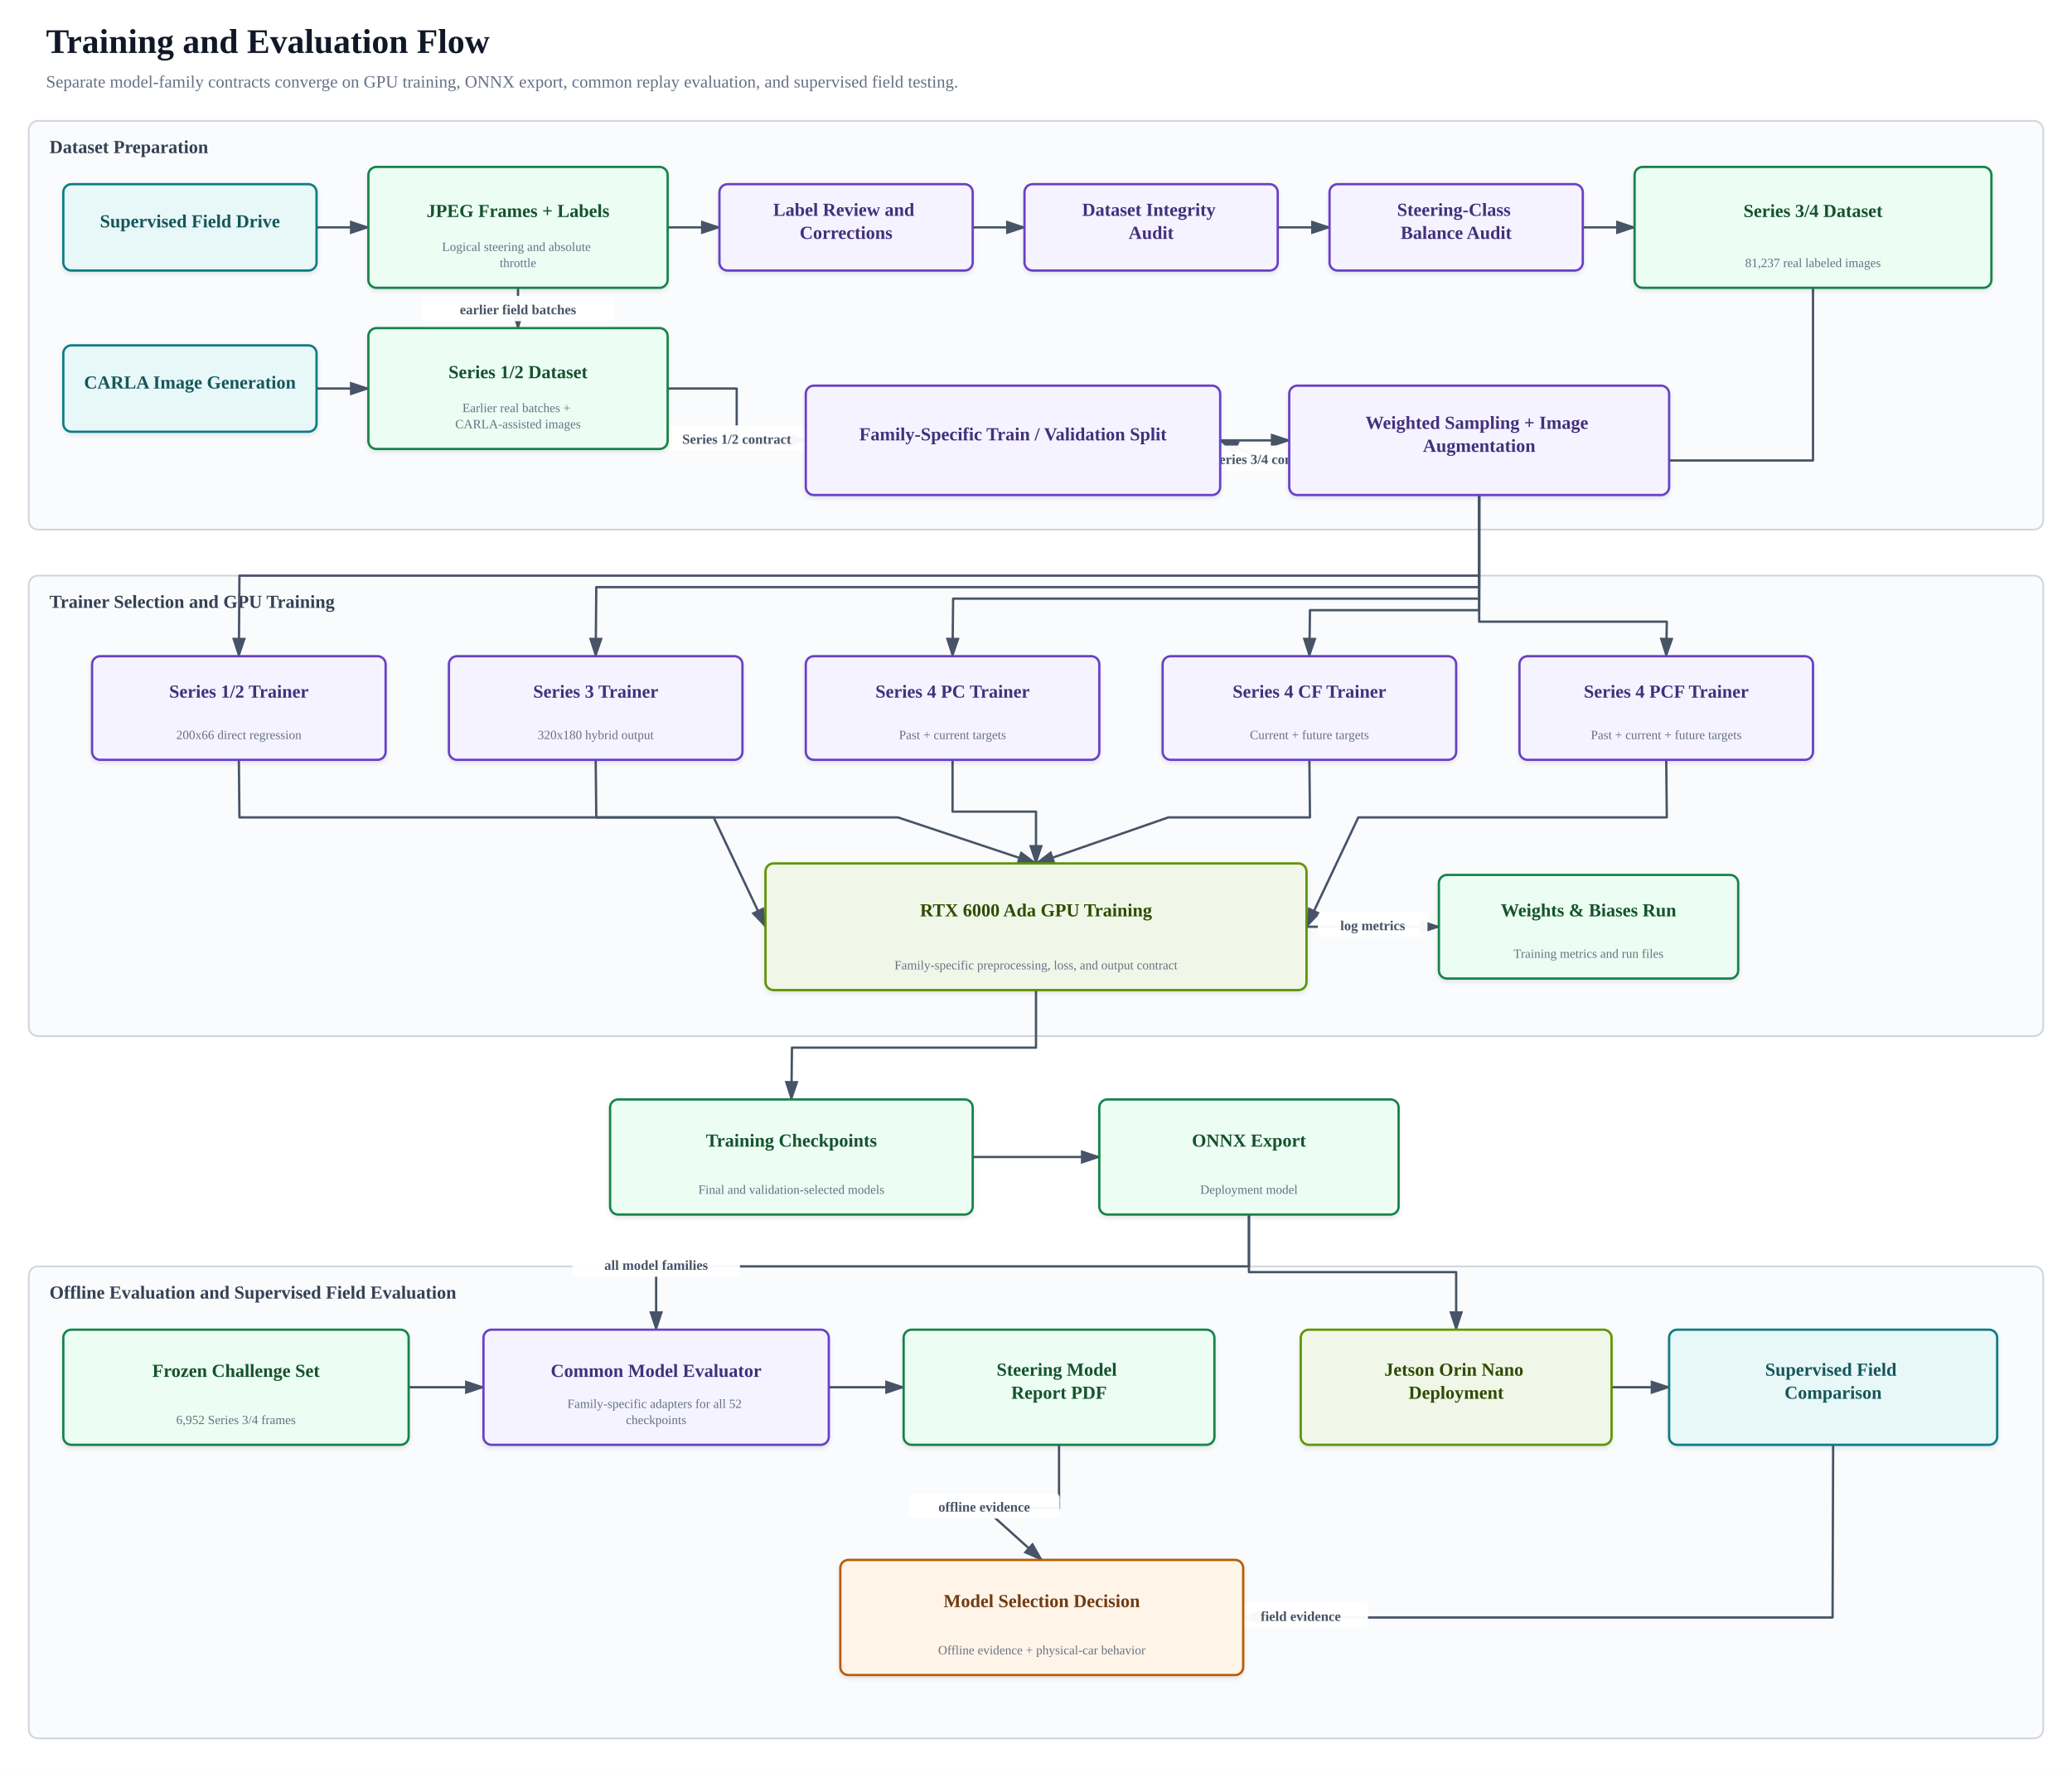
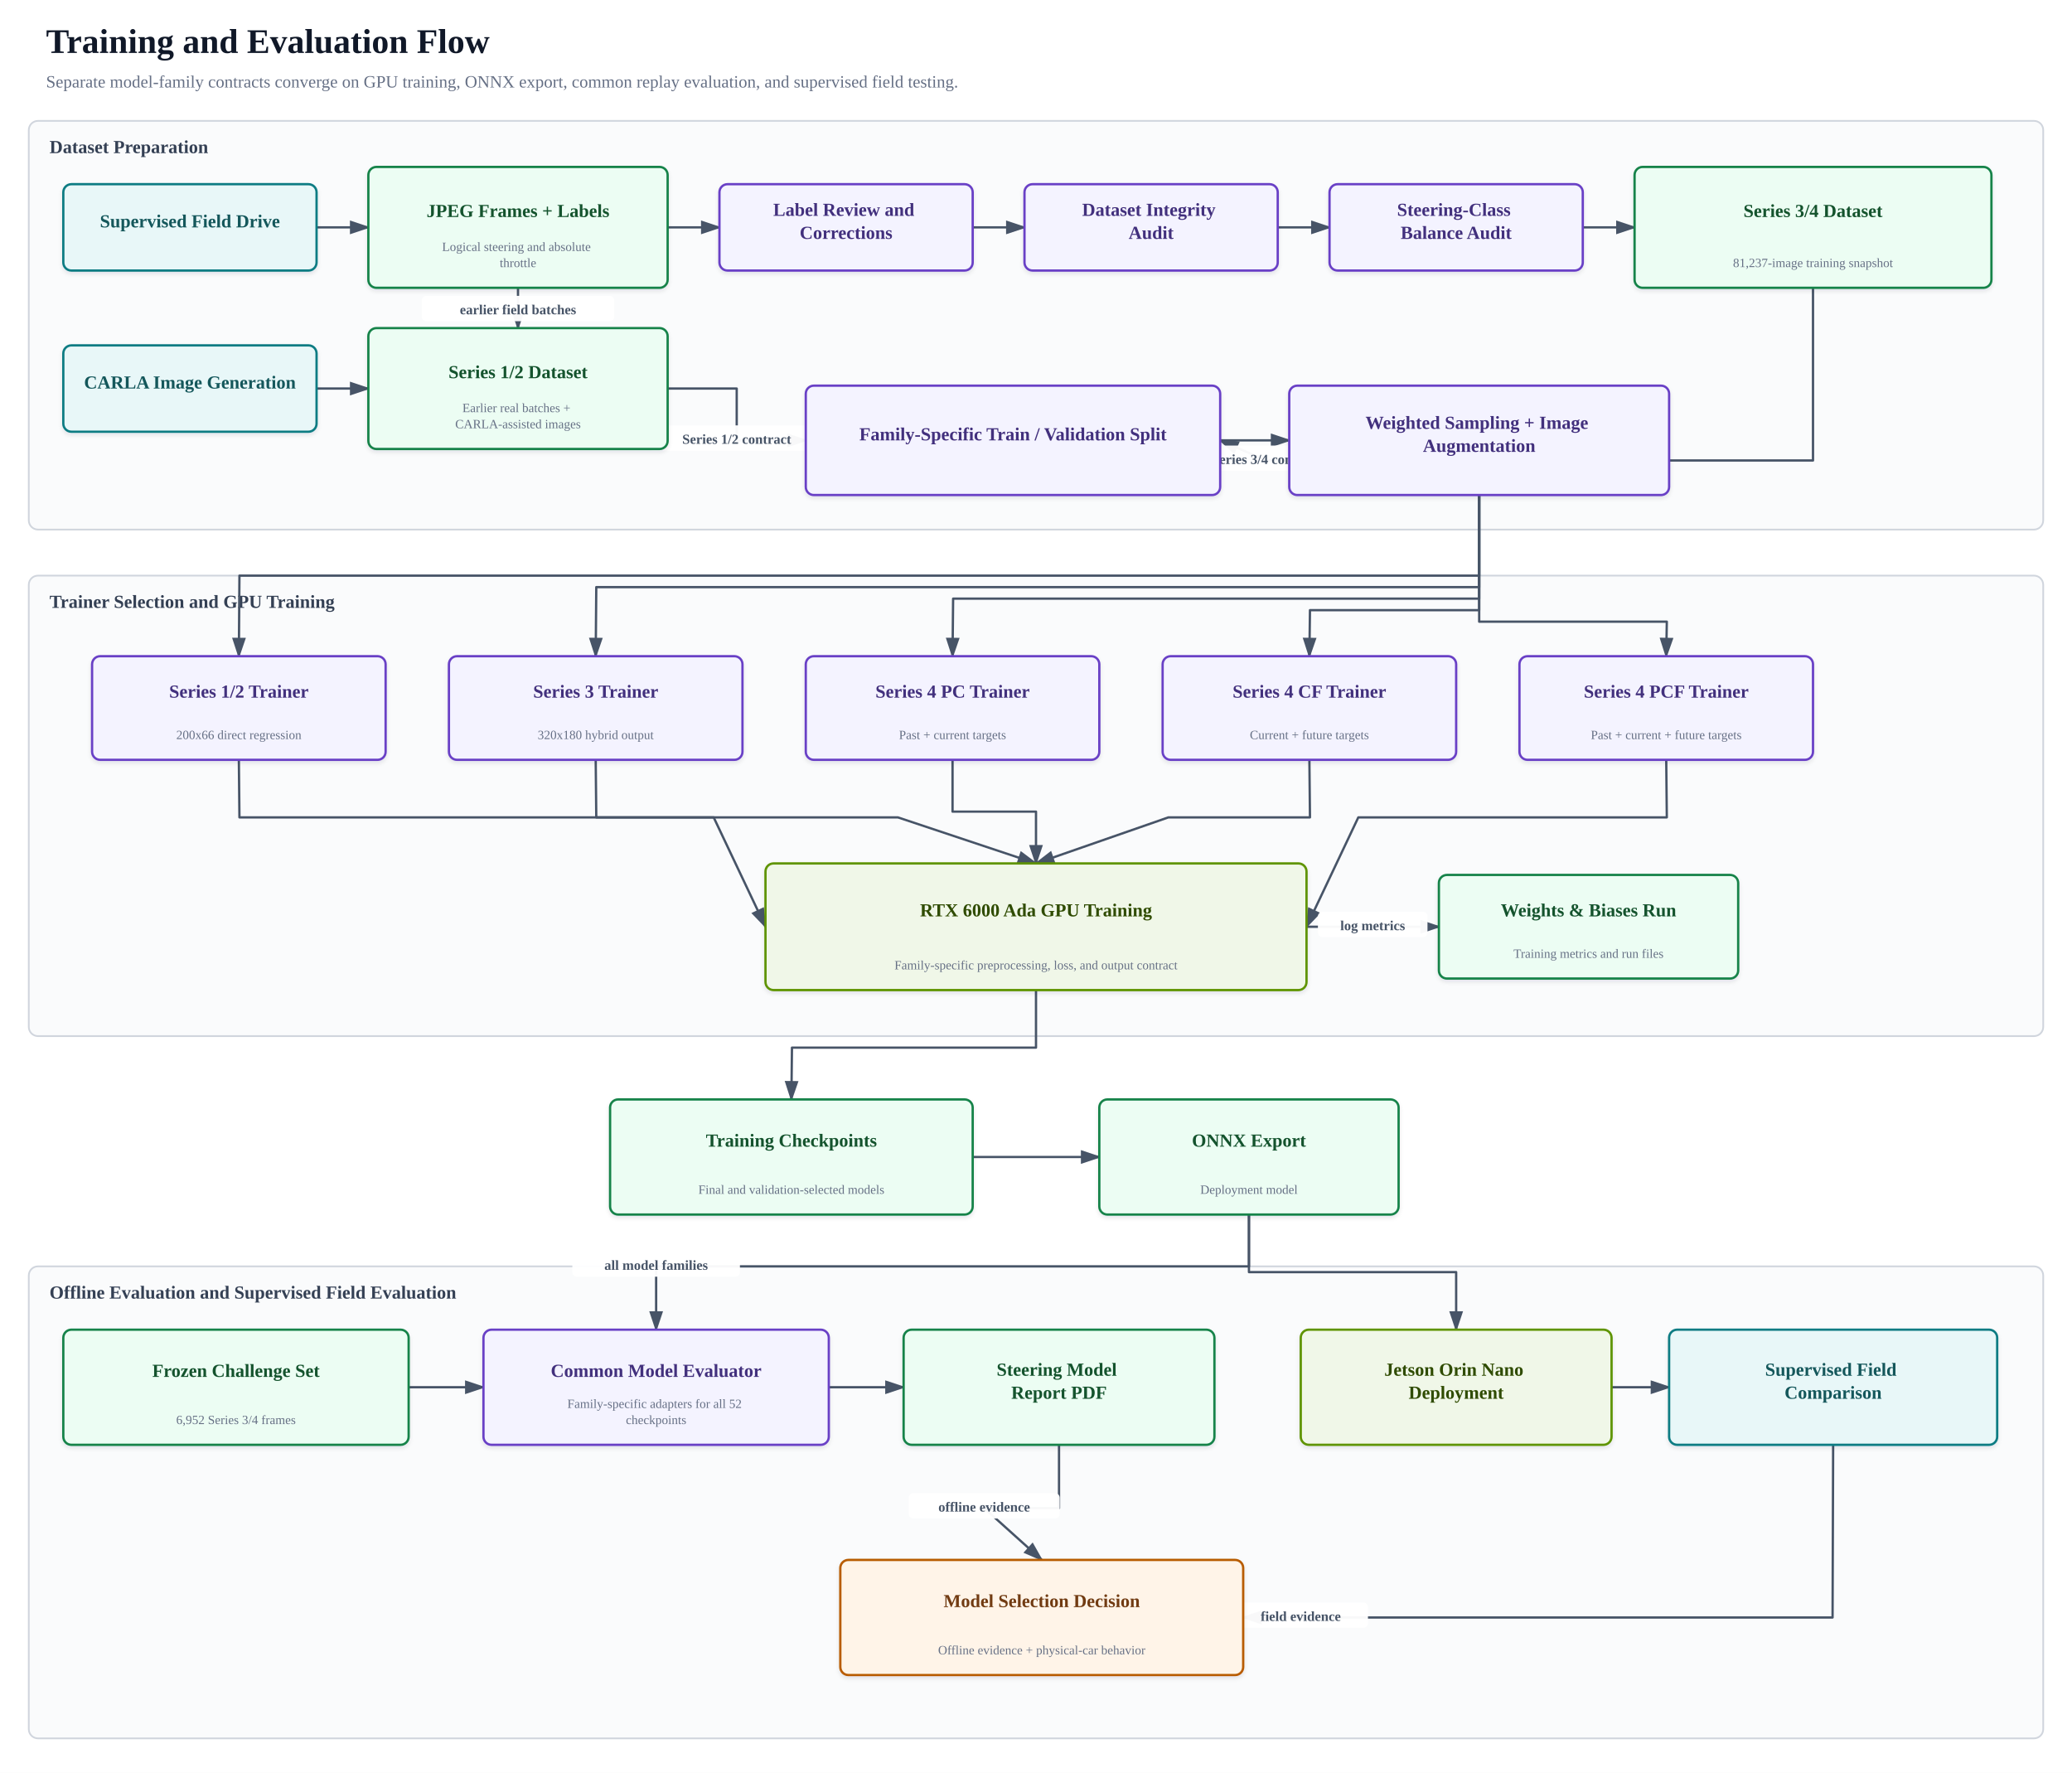
<svg xmlns="http://www.w3.org/2000/svg" width="1800" height="1540" viewBox="0 0 1800 1540" role="img" aria-labelledby="title desc">
  <defs>
    <marker id="arrow" markerWidth="10" markerHeight="10" refX="8" refY="3" orient="auto" markerUnits="strokeWidth">
      <path d="M0,0 L0,6 L9,3 z" fill="#475467" />
    </marker>
    <marker id="arrow-red" markerWidth="10" markerHeight="10" refX="8" refY="3" orient="auto" markerUnits="strokeWidth">
      <path d="M0,0 L0,6 L9,3 z" fill="#B42318" />
    </marker>
    <filter id="shadow" x="-10%" y="-10%" width="120%" height="130%">
      <feDropShadow dx="0" dy="2" stdDeviation="2" flood-color="#101828" flood-opacity="0.10" />
    </filter>
  </defs>
  <rect width="1800" height="1540" fill="#FFFFFF" />
  <text x="40" y="46" font-size="30" font-weight="700" fill="#101828">Training and Evaluation Flow</text>
  <text x="40" y="76" font-size="15" fill="#667085">Separate model-family contracts converge on GPU training, ONNX export, common replay evaluation, and supervised field testing.</text>
  <rect x="25" y="105" width="1750" height="355" rx="8" fill="#FAFBFC" stroke="#D0D5DD" stroke-width="1.5" />
  <text x="43" y="133" font-size="16" font-weight="700" fill="#344054">Dataset Preparation</text>
  <rect x="25" y="500" width="1750" height="400" rx="8" fill="#FAFBFC" stroke="#D0D5DD" stroke-width="1.5" />
  <text x="43" y="528" font-size="16" font-weight="700" fill="#344054">Trainer Selection and GPU Training</text>
  <rect x="25" y="1100" width="1750" height="410" rx="8" fill="#FAFBFC" stroke="#D0D5DD" stroke-width="1.5" />
  <text x="43" y="1128" font-size="16" font-weight="700" fill="#344054">Offline Evaluation and Supervised Field Evaluation</text>
  <polyline points="275.0,197.5 297.5,197.5 297.5,197.5 320.0,197.5" fill="none" stroke="#475467" stroke-width="2" stroke-linejoin="round" stroke-linecap="round" marker-end="url(#arrow)" />
  <polyline points="580.0,197.5 602.5,197.5 602.5,197.5 625.0,197.5" fill="none" stroke="#475467" stroke-width="2" stroke-linejoin="round" stroke-linecap="round" marker-end="url(#arrow)" />
  <polyline points="845.0,197.5 867.5,197.5 867.5,197.5 890.0,197.5" fill="none" stroke="#475467" stroke-width="2" stroke-linejoin="round" stroke-linecap="round" marker-end="url(#arrow)" />
  <polyline points="1110.0,197.5 1132.5,197.5 1132.5,197.5 1155.0,197.5" fill="none" stroke="#475467" stroke-width="2" stroke-linejoin="round" stroke-linecap="round" marker-end="url(#arrow)" />
  <polyline points="1375.0,197.5 1397.5,197.5 1397.5,197.5 1420.0,197.5" fill="none" stroke="#475467" stroke-width="2" stroke-linejoin="round" stroke-linecap="round" marker-end="url(#arrow)" />
  <polyline points="275.0,337.5 297.5,337.5 297.5,337.5 320.0,337.5" fill="none" stroke="#475467" stroke-width="2" stroke-linejoin="round" stroke-linecap="round" marker-end="url(#arrow)" />
  <polyline points="450.0,250.0 450.0,270.0 450.0,285.0" fill="none" stroke="#475467" stroke-width="2" stroke-linejoin="round" stroke-linecap="round" marker-end="url(#arrow)" />
  <polyline points="580.0,337.5 640.0,337.5 640.0,382.5 700.0,382.5" fill="none" stroke="#475467" stroke-width="2" stroke-linejoin="round" stroke-linecap="round" marker-end="url(#arrow)" />
  <polyline points="1575.0,250.0 1575.0,400.0 1100.0,400.0 1060.0,382.5" fill="none" stroke="#475467" stroke-width="2" stroke-linejoin="round" stroke-linecap="round" marker-end="url(#arrow)" />
  <polyline points="1060.0,382.5 1090.0,382.5 1090.0,382.5 1120.0,382.5" fill="none" stroke="#475467" stroke-width="2" stroke-linejoin="round" stroke-linecap="round" marker-end="url(#arrow)" />
  <polyline points="1285.0,430.0 1285.0,500.0 208.0,500.0 207.5,570.0" fill="none" stroke="#475467" stroke-width="2" stroke-linejoin="round" stroke-linecap="round" marker-end="url(#arrow)" />
  <polyline points="1285.0,430.0 1285.0,510.0 518.0,510.0 517.5,570.0" fill="none" stroke="#475467" stroke-width="2" stroke-linejoin="round" stroke-linecap="round" marker-end="url(#arrow)" />
  <polyline points="1285.0,430.0 1285.0,520.0 828.0,520.0 827.5,570.0" fill="none" stroke="#475467" stroke-width="2" stroke-linejoin="round" stroke-linecap="round" marker-end="url(#arrow)" />
  <polyline points="1285.0,430.0 1285.0,530.0 1138.0,530.0 1137.5,570.0" fill="none" stroke="#475467" stroke-width="2" stroke-linejoin="round" stroke-linecap="round" marker-end="url(#arrow)" />
  <polyline points="1285.0,430.0 1285.0,540.0 1448.0,540.0 1447.5,570.0" fill="none" stroke="#475467" stroke-width="2" stroke-linejoin="round" stroke-linecap="round" marker-end="url(#arrow)" />
  <polyline points="207.5,660.0 208.0,710.0 620.0,710.0 665.0,805.0" fill="none" stroke="#475467" stroke-width="2" stroke-linejoin="round" stroke-linecap="round" marker-end="url(#arrow)" />
  <polyline points="517.5,660.0 518.0,710.0 780.0,710.0 900.0,750.0" fill="none" stroke="#475467" stroke-width="2" stroke-linejoin="round" stroke-linecap="round" marker-end="url(#arrow)" />
  <polyline points="827.5,660.0 827.5,705.0 900.0,705.0 900.0,750.0" fill="none" stroke="#475467" stroke-width="2" stroke-linejoin="round" stroke-linecap="round" marker-end="url(#arrow)" />
  <polyline points="1137.5,660.0 1138.0,710.0 1015.0,710.0 900.0,750.0" fill="none" stroke="#475467" stroke-width="2" stroke-linejoin="round" stroke-linecap="round" marker-end="url(#arrow)" />
  <polyline points="1447.5,660.0 1448.0,710.0 1180.0,710.0 1135.0,805.0" fill="none" stroke="#475467" stroke-width="2" stroke-linejoin="round" stroke-linecap="round" marker-end="url(#arrow)" />
  <polyline points="1135.0,805.0 1192.5,805.0 1192.5,805.0 1250.0,805.0" fill="none" stroke="#475467" stroke-width="2" stroke-linejoin="round" stroke-linecap="round" marker-end="url(#arrow)" />
  <polyline points="900.0,860.0 900.0,910.0 688.0,910.0 687.5,955.0" fill="none" stroke="#475467" stroke-width="2" stroke-linejoin="round" stroke-linecap="round" marker-end="url(#arrow)" />
  <polyline points="845.0,1005.0 900.0,1005.0 900.0,1005.0 955.0,1005.0" fill="none" stroke="#475467" stroke-width="2" stroke-linejoin="round" stroke-linecap="round" marker-end="url(#arrow)" />
  <polyline points="1085.0,1055.0 1085.0,1100.0 570.0,1100.0 570.0,1155.0" fill="none" stroke="#475467" stroke-width="2" stroke-linejoin="round" stroke-linecap="round" marker-end="url(#arrow)" />
  <polyline points="355.0,1205.0 387.5,1205.0 387.5,1205.0 420.0,1205.0" fill="none" stroke="#475467" stroke-width="2" stroke-linejoin="round" stroke-linecap="round" marker-end="url(#arrow)" />
  <polyline points="720.0,1205.0 752.5,1205.0 752.5,1205.0 785.0,1205.0" fill="none" stroke="#475467" stroke-width="2" stroke-linejoin="round" stroke-linecap="round" marker-end="url(#arrow)" />
  <polyline points="1085.0,1055.0 1085.0,1105.0 1265.0,1105.0 1265.0,1155.0" fill="none" stroke="#475467" stroke-width="2" stroke-linejoin="round" stroke-linecap="round" marker-end="url(#arrow)" />
  <polyline points="1400.0,1205.0 1425.0,1205.0 1425.0,1205.0 1450.0,1205.0" fill="none" stroke="#475467" stroke-width="2" stroke-linejoin="round" stroke-linecap="round" marker-end="url(#arrow)" />
  <polyline points="920.0,1255.0 920.0,1310.0 855.0,1310.0 905.0,1355.0" fill="none" stroke="#475467" stroke-width="2" stroke-linejoin="round" stroke-linecap="round" marker-end="url(#arrow)" />
  <polyline points="1592.5,1255.0 1592.0,1405.0 1130.0,1405.0 1080.0,1405.0" fill="none" stroke="#475467" stroke-width="2" stroke-linejoin="round" stroke-linecap="round" marker-end="url(#arrow)" />
  <rect x="366.4" y="257.0" width="167.2" height="22" rx="4" fill="#FFFFFF" opacity="0.96" />
  <text x="450.0" y="273.0" text-anchor="middle" font-size="12" font-weight="600" fill="#475467">earlier field batches</text>
  <rect x="563.6" y="369.5" width="152.8" height="22" rx="4" fill="#FFFFFF" opacity="0.96" />
  <text x="640.0" y="385.5" text-anchor="middle" font-size="12" font-weight="600" fill="#475467">Series 1/2 contract</text>
  <rect x="1023.6" y="387.0" width="152.8" height="22" rx="4" fill="#FFFFFF" opacity="0.96" />
  <text x="1100.0" y="403.0" text-anchor="middle" font-size="12" font-weight="600" fill="#475467">Series 3/4 contract</text>
  <rect x="1144.9" y="792.0" width="95.2" height="22" rx="4" fill="#FFFFFF" opacity="0.96" />
  <text x="1192.5" y="808.0" text-anchor="middle" font-size="12" font-weight="600" fill="#475467">log metrics</text>
  <rect x="497.2" y="1087.0" width="145.6" height="22" rx="4" fill="#FFFFFF" opacity="0.96" />
  <text x="570.0" y="1103.0" text-anchor="middle" font-size="12" font-weight="600" fill="#475467">all model families</text>
  <rect x="789.4" y="1297.0" width="131.2" height="22" rx="4" fill="#FFFFFF" opacity="0.96" />
  <text x="855.0" y="1313.0" text-anchor="middle" font-size="12" font-weight="600" fill="#475467">offline evidence</text>
  <rect x="1071.6" y="1392.0" width="116.8" height="22" rx="4" fill="#FFFFFF" opacity="0.96" />
  <text x="1130.0" y="1408.0" text-anchor="middle" font-size="12" font-weight="600" fill="#475467">field evidence</text>
  <rect x="55" y="160" width="220" height="75" rx="7" fill="#E8F7F8" stroke="#0F7C83" stroke-width="2" filter="url(#shadow)" />
  <text x="165.0" y="197.5" text-anchor="middle" font-size="16" font-weight="600" fill="#14575B">
    <tspan x="165.0" y="197.5">Supervised Field Drive</tspan>
  </text>
  <rect x="320" y="145" width="260" height="105" rx="7" fill="#ECFDF3" stroke="#16834A" stroke-width="2" filter="url(#shadow)" />
  <text x="450.0" y="188.5" text-anchor="middle" font-size="16" font-weight="600" fill="#14532D">
    <tspan x="450.0" y="188.5">JPEG Frames + Labels</tspan>
  </text>
  <text x="450.0" y="225.0" text-anchor="middle" font-size="11" font-weight="500" fill="#667085">
    <tspan x="450.0" y="218.0">Logical steering and absolute</tspan>
    <tspan x="450.0" y="232.0">throttle</tspan>
  </text>
  <rect x="625" y="160" width="220" height="75" rx="7" fill="#F4F3FF" stroke="#6941C6" stroke-width="2" filter="url(#shadow)" />
  <text x="735.0" y="197.5" text-anchor="middle" font-size="16" font-weight="600" fill="#42307D">
    <tspan x="735.0" y="187.5">Label Review and</tspan>
    <tspan x="735.0" y="207.5">Corrections</tspan>
  </text>
  <rect x="890" y="160" width="220" height="75" rx="7" fill="#F4F3FF" stroke="#6941C6" stroke-width="2" filter="url(#shadow)" />
  <text x="1000.0" y="197.5" text-anchor="middle" font-size="16" font-weight="600" fill="#42307D">
    <tspan x="1000.0" y="187.5">Dataset Integrity</tspan>
    <tspan x="1000.0" y="207.5">Audit</tspan>
  </text>
  <rect x="1155" y="160" width="220" height="75" rx="7" fill="#F4F3FF" stroke="#6941C6" stroke-width="2" filter="url(#shadow)" />
  <text x="1265.0" y="197.5" text-anchor="middle" font-size="16" font-weight="600" fill="#42307D">
    <tspan x="1265.0" y="187.5">Steering-Class</tspan>
    <tspan x="1265.0" y="207.5">Balance Audit</tspan>
  </text>
  <rect x="1420" y="145" width="310" height="105" rx="7" fill="#ECFDF3" stroke="#16834A" stroke-width="2" filter="url(#shadow)" />
  <text x="1575.0" y="188.5" text-anchor="middle" font-size="16" font-weight="600" fill="#14532D">
    <tspan x="1575.0" y="188.5">Series 3/4 Dataset</tspan>
  </text>
  <text x="1575.0" y="232.0" text-anchor="middle" font-size="11" font-weight="500" fill="#667085">
-     <tspan x="1575.0" y="232.0">81,237 real labeled images</tspan>
+     <tspan x="1575.0" y="232.0">81,237-image training snapshot</tspan>
  </text>
  <rect x="55" y="300" width="220" height="75" rx="7" fill="#E8F7F8" stroke="#0F7C83" stroke-width="2" filter="url(#shadow)" />
  <text x="165.0" y="337.5" text-anchor="middle" font-size="16" font-weight="600" fill="#14575B">
    <tspan x="165.0" y="337.5">CARLA Image Generation</tspan>
  </text>
  <rect x="320" y="285" width="260" height="105" rx="7" fill="#ECFDF3" stroke="#16834A" stroke-width="2" filter="url(#shadow)" />
  <text x="450.0" y="328.5" text-anchor="middle" font-size="16" font-weight="600" fill="#14532D">
    <tspan x="450.0" y="328.5">Series 1/2 Dataset</tspan>
  </text>
  <text x="450.0" y="365.0" text-anchor="middle" font-size="11" font-weight="500" fill="#667085">
    <tspan x="450.0" y="358.0">Earlier real batches +</tspan>
    <tspan x="450.0" y="372.0">CARLA-assisted images</tspan>
  </text>
  <rect x="700" y="335" width="360" height="95" rx="7" fill="#F4F3FF" stroke="#6941C6" stroke-width="2" filter="url(#shadow)" />
  <text x="880.0" y="382.5" text-anchor="middle" font-size="16" font-weight="600" fill="#42307D">
    <tspan x="880.0" y="382.5">Family-Specific Train / Validation Split</tspan>
  </text>
  <rect x="1120" y="335" width="330" height="95" rx="7" fill="#F4F3FF" stroke="#6941C6" stroke-width="2" filter="url(#shadow)" />
  <text x="1285.0" y="382.5" text-anchor="middle" font-size="16" font-weight="600" fill="#42307D">
    <tspan x="1285.0" y="372.5">Weighted Sampling + Image</tspan>
    <tspan x="1285.0" y="392.5">Augmentation</tspan>
  </text>
  <rect x="80" y="570" width="255" height="90" rx="7" fill="#F4F3FF" stroke="#6941C6" stroke-width="2" filter="url(#shadow)" />
  <text x="207.5" y="606.0" text-anchor="middle" font-size="16" font-weight="600" fill="#42307D">
    <tspan x="207.5" y="606.0">Series 1/2 Trainer</tspan>
  </text>
  <text x="207.5" y="642.0" text-anchor="middle" font-size="11" font-weight="500" fill="#667085">
    <tspan x="207.5" y="642.0">200x66 direct regression</tspan>
  </text>
  <rect x="390" y="570" width="255" height="90" rx="7" fill="#F4F3FF" stroke="#6941C6" stroke-width="2" filter="url(#shadow)" />
  <text x="517.5" y="606.0" text-anchor="middle" font-size="16" font-weight="600" fill="#42307D">
    <tspan x="517.5" y="606.0">Series 3 Trainer</tspan>
  </text>
  <text x="517.5" y="642.0" text-anchor="middle" font-size="11" font-weight="500" fill="#667085">
    <tspan x="517.5" y="642.0">320x180 hybrid output</tspan>
  </text>
  <rect x="700" y="570" width="255" height="90" rx="7" fill="#F4F3FF" stroke="#6941C6" stroke-width="2" filter="url(#shadow)" />
  <text x="827.5" y="606.0" text-anchor="middle" font-size="16" font-weight="600" fill="#42307D">
    <tspan x="827.5" y="606.0">Series 4 PC Trainer</tspan>
  </text>
  <text x="827.5" y="642.0" text-anchor="middle" font-size="11" font-weight="500" fill="#667085">
    <tspan x="827.5" y="642.0">Past + current targets</tspan>
  </text>
  <rect x="1010" y="570" width="255" height="90" rx="7" fill="#F4F3FF" stroke="#6941C6" stroke-width="2" filter="url(#shadow)" />
  <text x="1137.5" y="606.0" text-anchor="middle" font-size="16" font-weight="600" fill="#42307D">
    <tspan x="1137.5" y="606.0">Series 4 CF Trainer</tspan>
  </text>
  <text x="1137.5" y="642.0" text-anchor="middle" font-size="11" font-weight="500" fill="#667085">
    <tspan x="1137.5" y="642.0">Current + future targets</tspan>
  </text>
  <rect x="1320" y="570" width="255" height="90" rx="7" fill="#F4F3FF" stroke="#6941C6" stroke-width="2" filter="url(#shadow)" />
  <text x="1447.5" y="606.0" text-anchor="middle" font-size="16" font-weight="600" fill="#42307D">
    <tspan x="1447.5" y="606.0">Series 4 PCF Trainer</tspan>
  </text>
  <text x="1447.5" y="642.0" text-anchor="middle" font-size="11" font-weight="500" fill="#667085">
    <tspan x="1447.5" y="642.0">Past + current + future targets</tspan>
  </text>
  <rect x="665" y="750" width="470" height="110" rx="7" fill="#F0F7E8" stroke="#5F9400" stroke-width="2" filter="url(#shadow)" />
  <text x="900.0" y="796.0" text-anchor="middle" font-size="16" font-weight="600" fill="#2F4B00">
    <tspan x="900.0" y="796.0">RTX 6000 Ada GPU Training</tspan>
  </text>
  <text x="900.0" y="842.0" text-anchor="middle" font-size="11" font-weight="500" fill="#667085">
    <tspan x="900.0" y="842.0">Family-specific preprocessing, loss, and output contract</tspan>
  </text>
  <rect x="1250" y="760" width="260" height="90" rx="7" fill="#ECFDF3" stroke="#16834A" stroke-width="2" filter="url(#shadow)" />
  <text x="1380.0" y="796.0" text-anchor="middle" font-size="16" font-weight="600" fill="#14532D">
    <tspan x="1380.0" y="796.0">Weights &amp; Biases Run</tspan>
  </text>
  <text x="1380.0" y="832.0" text-anchor="middle" font-size="11" font-weight="500" fill="#667085">
    <tspan x="1380.0" y="832.0">Training metrics and run files</tspan>
  </text>
  <rect x="530" y="955" width="315" height="100" rx="7" fill="#ECFDF3" stroke="#16834A" stroke-width="2" filter="url(#shadow)" />
  <text x="687.5" y="996.0" text-anchor="middle" font-size="16" font-weight="600" fill="#14532D">
    <tspan x="687.5" y="996.0">Training Checkpoints</tspan>
  </text>
  <text x="687.5" y="1037.0" text-anchor="middle" font-size="11" font-weight="500" fill="#667085">
    <tspan x="687.5" y="1037.0">Final and validation-selected models</tspan>
  </text>
  <rect x="955" y="955" width="260" height="100" rx="7" fill="#ECFDF3" stroke="#16834A" stroke-width="2" filter="url(#shadow)" />
  <text x="1085.0" y="996.0" text-anchor="middle" font-size="16" font-weight="600" fill="#14532D">
    <tspan x="1085.0" y="996.0">ONNX Export</tspan>
  </text>
  <text x="1085.0" y="1037.0" text-anchor="middle" font-size="11" font-weight="500" fill="#667085">
    <tspan x="1085.0" y="1037.0">Deployment model</tspan>
  </text>
  <rect x="55" y="1155" width="300" height="100" rx="7" fill="#ECFDF3" stroke="#16834A" stroke-width="2" filter="url(#shadow)" />
  <text x="205.0" y="1196.0" text-anchor="middle" font-size="16" font-weight="600" fill="#14532D">
    <tspan x="205.0" y="1196.0">Frozen Challenge Set</tspan>
  </text>
  <text x="205.0" y="1237.0" text-anchor="middle" font-size="11" font-weight="500" fill="#667085">
    <tspan x="205.0" y="1237.0">6,952 Series 3/4 frames</tspan>
  </text>
  <rect x="420" y="1155" width="300" height="100" rx="7" fill="#F4F3FF" stroke="#6941C6" stroke-width="2" filter="url(#shadow)" />
  <text x="570.0" y="1196.0" text-anchor="middle" font-size="16" font-weight="600" fill="#42307D">
    <tspan x="570.0" y="1196.0">Common Model Evaluator</tspan>
  </text>
  <text x="570.0" y="1230.0" text-anchor="middle" font-size="11" font-weight="500" fill="#667085">
    <tspan x="570.0" y="1223.0">Family-specific adapters for all 52</tspan>
    <tspan x="570.0" y="1237.0">checkpoints</tspan>
  </text>
  <rect x="785" y="1155" width="270" height="100" rx="7" fill="#ECFDF3" stroke="#16834A" stroke-width="2" filter="url(#shadow)" />
  <text x="920.0" y="1205.0" text-anchor="middle" font-size="16" font-weight="600" fill="#14532D">
    <tspan x="920.0" y="1195.0">Steering Model</tspan>
    <tspan x="920.0" y="1215.0">Report PDF</tspan>
  </text>
  <rect x="1130" y="1155" width="270" height="100" rx="7" fill="#F0F7E8" stroke="#5F9400" stroke-width="2" filter="url(#shadow)" />
  <text x="1265.0" y="1205.0" text-anchor="middle" font-size="16" font-weight="600" fill="#2F4B00">
    <tspan x="1265.0" y="1195.0">Jetson Orin Nano</tspan>
    <tspan x="1265.0" y="1215.0">Deployment</tspan>
  </text>
  <rect x="1450" y="1155" width="285" height="100" rx="7" fill="#E8F7F8" stroke="#0F7C83" stroke-width="2" filter="url(#shadow)" />
  <text x="1592.5" y="1205.0" text-anchor="middle" font-size="16" font-weight="600" fill="#14575B">
    <tspan x="1592.5" y="1195.0">Supervised Field</tspan>
    <tspan x="1592.5" y="1215.0">Comparison</tspan>
  </text>
  <rect x="730" y="1355" width="350" height="100" rx="7" fill="#FFF4E8" stroke="#B85C00" stroke-width="2" filter="url(#shadow)" />
  <text x="905.0" y="1396.0" text-anchor="middle" font-size="16" font-weight="600" fill="#713B12">
    <tspan x="905.0" y="1396.0">Model Selection Decision</tspan>
  </text>
  <text x="905.0" y="1437.0" text-anchor="middle" font-size="11" font-weight="500" fill="#667085">
    <tspan x="905.0" y="1437.0">Offline evidence + physical-car behavior</tspan>
  </text>
</svg>
